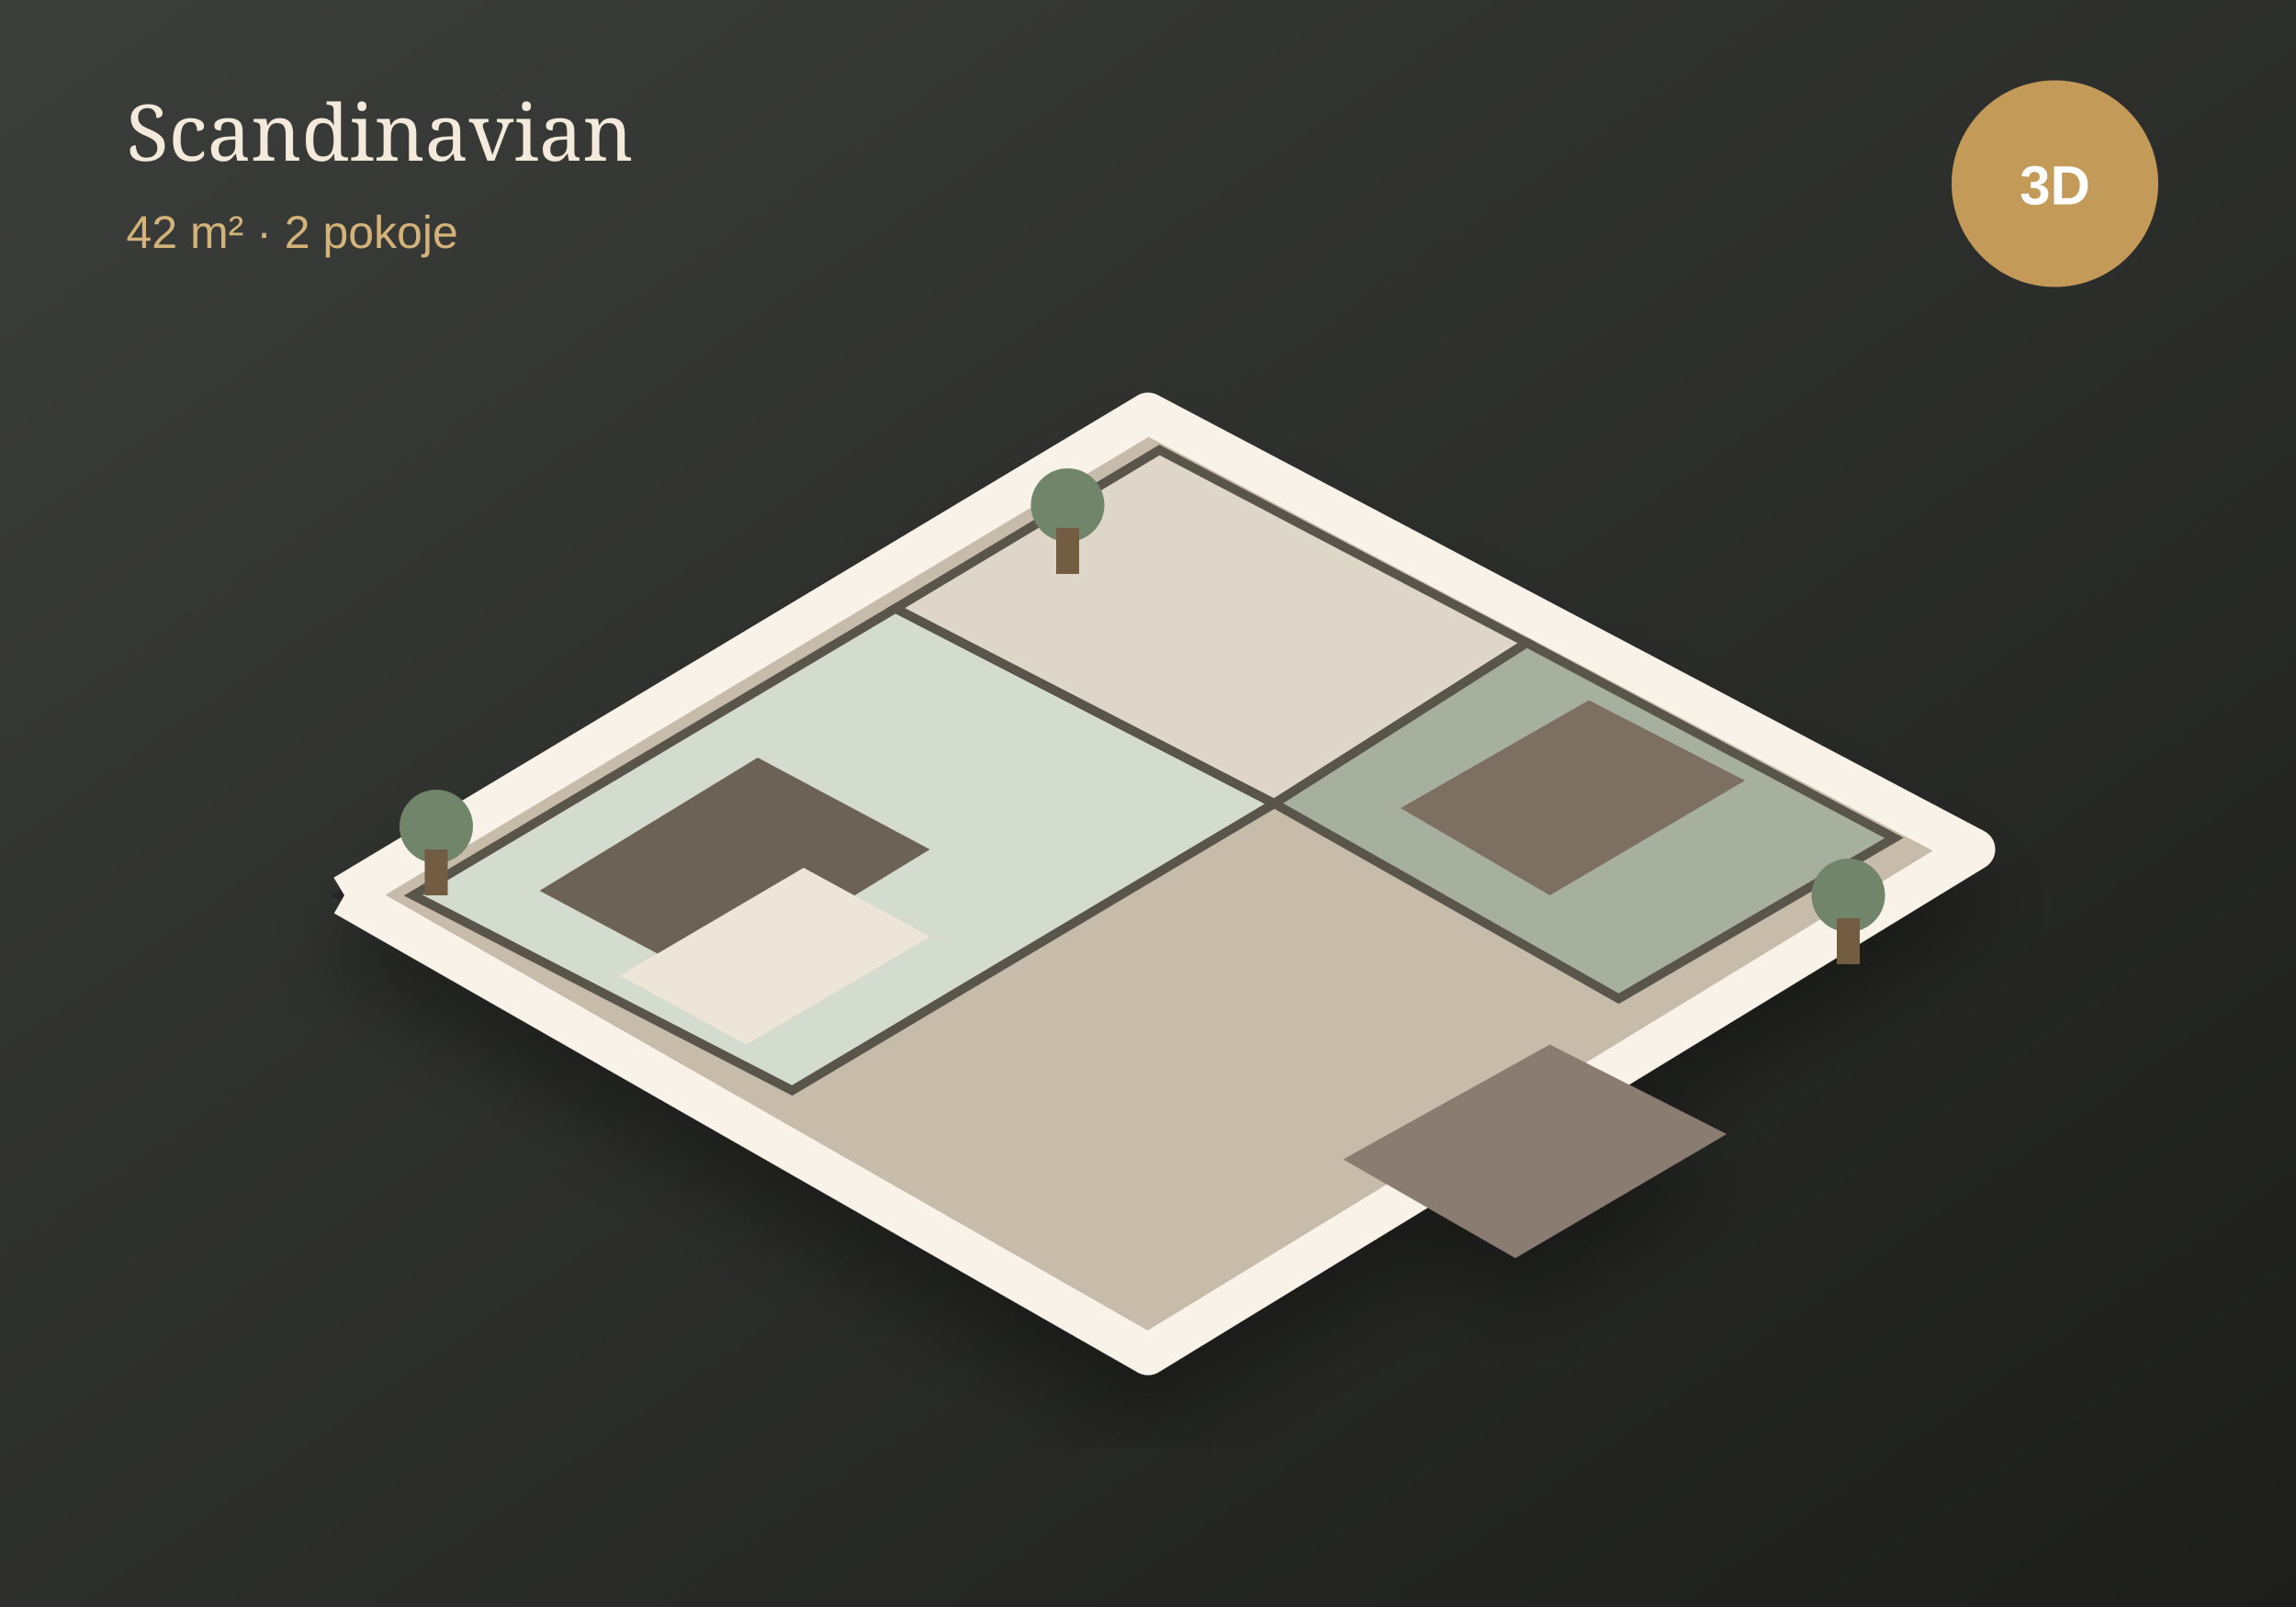
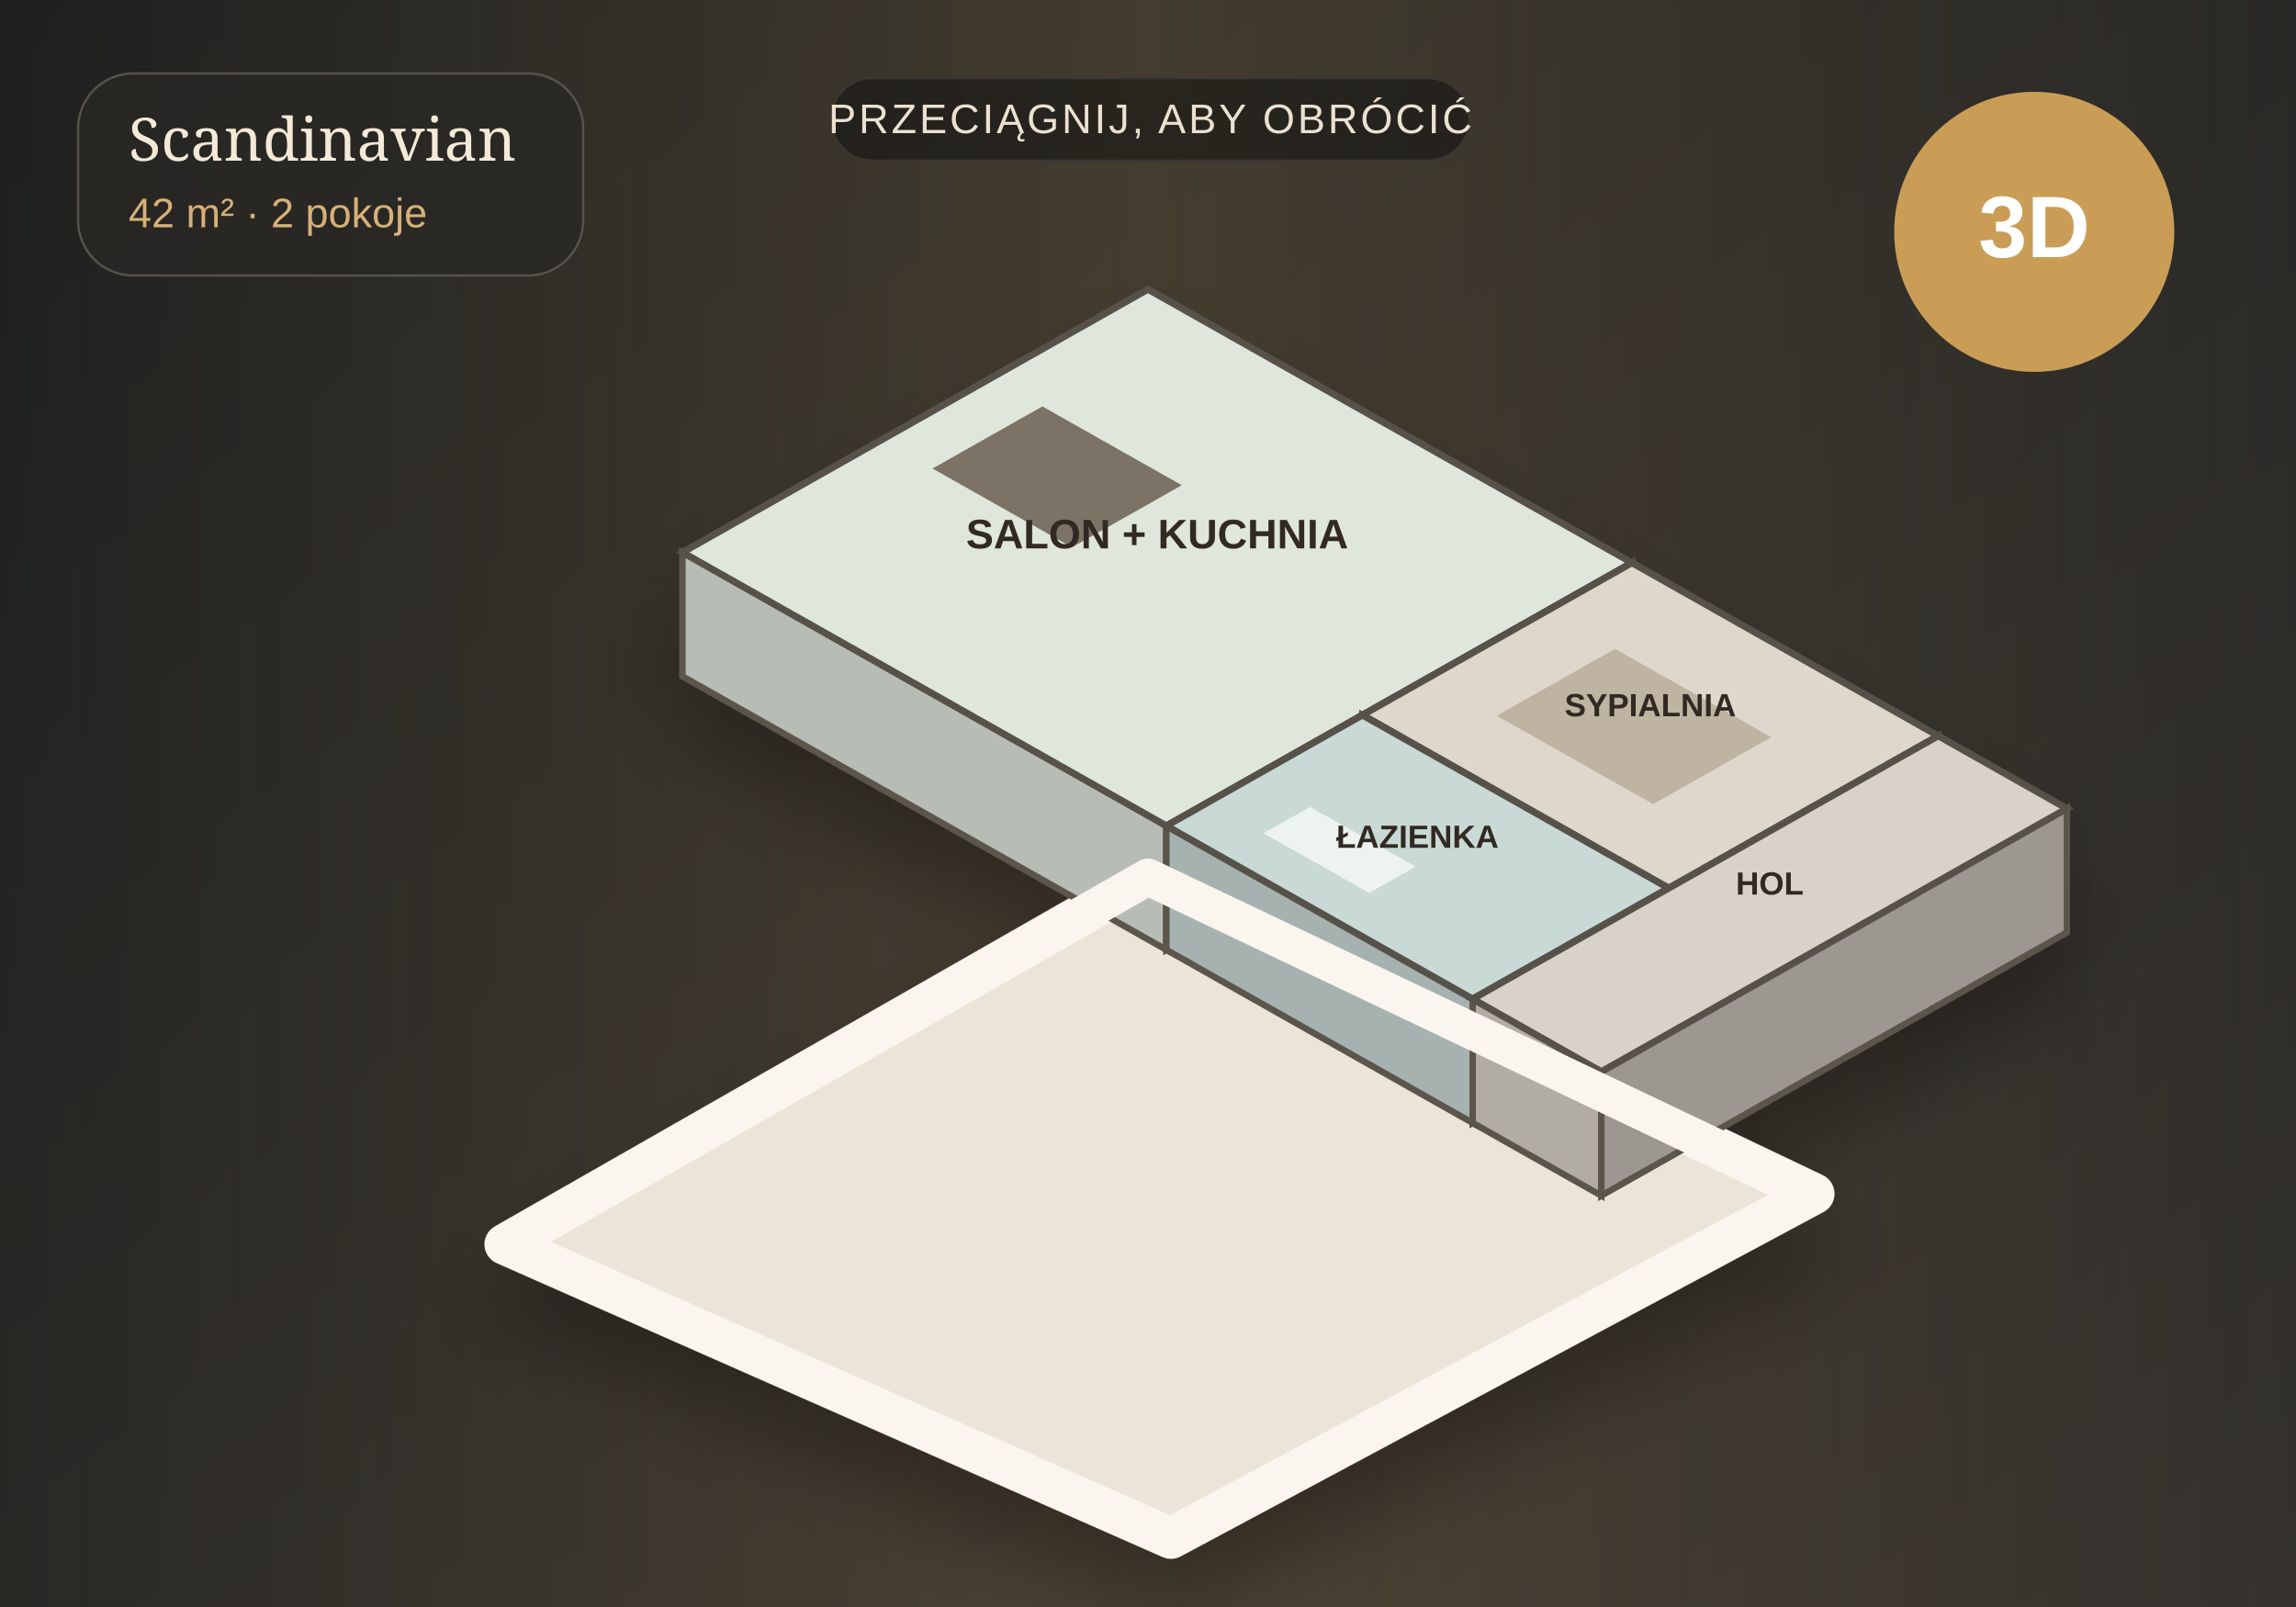
<svg xmlns="http://www.w3.org/2000/svg" viewBox="0 0 1000 700">
  <defs>
    <linearGradient id="bg" x1="0" x2="1" y1="0" y2="1">
-       <stop stop-color="#3c3e3b" />
-       <stop offset="1" stop-color="#1d1e1c" />
+       <stop stop-color="#1d1f1f" />
+       <stop offset="1" stop-color="#34312d" />
+     </linearGradient>
+     <linearGradient id="glow" x1="0" x2="1">
+       <stop stop-color="#d3a862" stop-opacity="0.0" />
+       <stop offset="0.5" stop-color="#d3a862" stop-opacity="0.18" />
+       <stop offset="1" stop-color="#d3a862" stop-opacity="0.0" />
    </linearGradient>
    <filter id="shadow">
-       <feDropShadow dx="0" dy="24" stdDeviation="18" flood-opacity=".35" />
+       <feDropShadow dx="0" dy="24" stdDeviation="18" flood-opacity="0.3" />
    </filter>
  </defs>
  <rect width="100%" height="100%" fill="url(#bg)" />
+   <rect x="0" y="0" width="1000" height="700" fill="url(#glow)" />
  <g filter="url(#shadow)">
-     <polygon points="150,390 500,180 860,370 500,590" fill="#c7bbaa" stroke="#272725" stroke-width="6" />
-     <polygon points="180,390 390,265 555,350 345,475" fill="#d4dccf" stroke="#5a544c" stroke-width="4" />
-     <polygon points="390,265 505,196 665,280 555,350" fill="#ded6c9" stroke="#5a544c" stroke-width="4" />
-     <polygon points="555,350 665,280 825,365 705,435" fill="#a7b09f" stroke="#5a544c" stroke-width="4" />
-     <polyline points="150,390 500,180 860,370 500,590 150,390" fill="none" stroke="#f8f2e9" stroke-width="18" stroke-linejoin="round" />
-     <polygon points="235,388 330,330 405,370 310,428" fill="#6d6257" />
-     <polygon points="270,425 350,378 405,408 325,455" fill="#eee5d9" />
-     <polygon points="610,352 692,305 760,340 675,390" fill="#7d7063" />
-     <polygon points="585,505 675,455 752,494 660,548" fill="#8a7c70" />
-     <circle cx="190" cy="360" r="16" fill="#71856a" />
-     <rect x="185" y="370" width="10" height="20" fill="#725b43" />
-     <circle cx="805" cy="390" r="16" fill="#71856a" />
-     <rect x="800" y="400" width="10" height="20" fill="#725b43" />
-     <circle cx="465" cy="220" r="16" fill="#71856a" />
-     <rect x="460" y="230" width="10" height="20" fill="#725b43" />
+     <path d="M220 542 L500 382 L790 520 L510 670 Z" fill="#ece4d8" stroke="#faf6ef" stroke-width="18" stroke-linejoin="round" />
+     <g>
+       <polygon points="297.232,240.608 508.004,359.74 508.004,413.74 297.232,294.608" fill="#b7bdb4" stroke="#5b544b" stroke-width="2.8" />
+       <polygon points="710.772,245.132 508.004,359.74 508.004,413.74 710.772,299.132" fill="#a1a69e" stroke="#5b544b" stroke-width="2.8" />
+       <polygon points="500,126 710.772,245.132 508.004,359.74 297.232,240.608" fill="#dfe7dc" stroke="#56514a" stroke-width="3" />
+       <polygon points="454,177.04 514.72,211.36 466.88,238.4 406.16,204.08" fill="#7b7266" />
+       <text x="504.002" y="238.87" text-anchor="middle" font-family="Arial" font-size="18" font-weight="700" fill="#332c23">SALON + KUCHNIA</text>
+     </g>
+     <g>
+       <polygon points="593.38,311.484 726.78,386.884 726.78,440.884 593.38,365.484" fill="#b7b0a6" stroke="#5b544b" stroke-width="2.8" />
+       <polygon points="844.172,320.532 726.78,386.884 726.78,440.884 844.172,374.532" fill="#a19b92" stroke="#5b544b" stroke-width="2.8" />
+       <polygon points="710.772,245.132 844.172,320.532 726.78,386.884 593.38,311.484" fill="#dfd7cb" stroke="#56514a" stroke-width="3" />
+       <polygon points="703.412,282.652 771.492,321.132 719.972,350.252 651.892,311.772" fill="#bfb3a1" />
+       <text x="718.776" y="312.008" text-anchor="middle" font-family="Arial" font-size="14" font-weight="700" fill="#332c23">SYPIALNIA</text>
+     </g>
+     <g>
+       <polygon points="508.004,359.74 641.404,435.14 641.404,489.14 508.004,413.74" fill="#a5b2af" stroke="#5b544b" stroke-width="2.8" />
+       <polygon points="726.78,386.884 641.404,435.14 641.404,489.14 726.78,440.884" fill="#919c9a" stroke="#5b544b" stroke-width="2.8" />
+       <polygon points="593.38,311.484 726.78,386.884 641.404,435.14 508.004,359.74" fill="#c9d9d6" stroke="#56514a" stroke-width="3" />
+       <polygon points="570.564,351.5 616.564,377.5 596.324,388.94 550.324,362.94" fill="#edf3f0" />
+       <text x="617.392" y="369.312" text-anchor="middle" font-family="Arial" font-size="14" font-weight="700" fill="#332c23">ŁAZIENKA</text>
+     </g>
+     <g>
+       <polygon points="641.404,435.14 697.432,466.808 697.432,520.808 641.404,489.14" fill="#b1aca4" stroke="#5b544b" stroke-width="2.8" />
+       <polygon points="900.2,352.2 697.432,466.808 697.432,520.808 900.2,406.2" fill="#9c9790" stroke="#5b544b" stroke-width="2.8" />
+       <polygon points="844.172,320.532 900.2,352.2 697.432,466.808 641.404,435.14" fill="#d8d2c8" stroke="#56514a" stroke-width="3" />
+       <text x="770.802" y="389.67" text-anchor="middle" font-family="Arial" font-size="14" font-weight="700" fill="#332c23">HOL</text>
+     </g>
+     <path d="M220 542 L500 382 L790 520" fill="none" stroke="#faf6ef" stroke-width="16" stroke-linecap="round" stroke-linejoin="round" />
  </g>
-   <text x="55" y="70" font-family="Georgia" font-size="34" fill="#f4eadc">Scandinavian</text>
-   <text x="55" y="108" font-family="Arial" font-size="20" fill="#d4b37b">42 m² · 2 pokoje</text>
-   <circle cx="895" cy="80" r="45" fill="#c49a58" />
-   <text x="895" y="89" text-anchor="middle" font-family="Arial" font-size="24" font-weight="700" fill="#fff">3D</text>
+   <g>
+     <rect x="34" y="32" width="220" height="88" rx="24" fill="#282724" fill-opacity="0.75" stroke="#57524a" />
+     <text x="56" y="70" font-family="Georgia" font-size="26" fill="#f4e9d7">Scandinavian</text>
+     <text x="56" y="99" font-family="Arial" font-size="18" fill="#d6b178">42 m² · 2 pokoje</text>
+     <rect x="825" y="40" width="122" height="122" rx="61" fill="#ca9d56" />
+     <text x="886" y="112" text-anchor="middle" font-family="Arial" font-size="38" font-weight="700" fill="#fff">3D</text>
+     <rect x="362" y="34" width="278" height="36" rx="18" fill="#111" fill-opacity="0.54" stroke="#3a3732" />
+     <text x="501" y="58" text-anchor="middle" font-family="Arial" font-size="18" letter-spacing="1.2" fill="#ece1d1">PRZECIĄGNIJ, ABY OBRÓCIĆ</text>
+   </g>
</svg>
